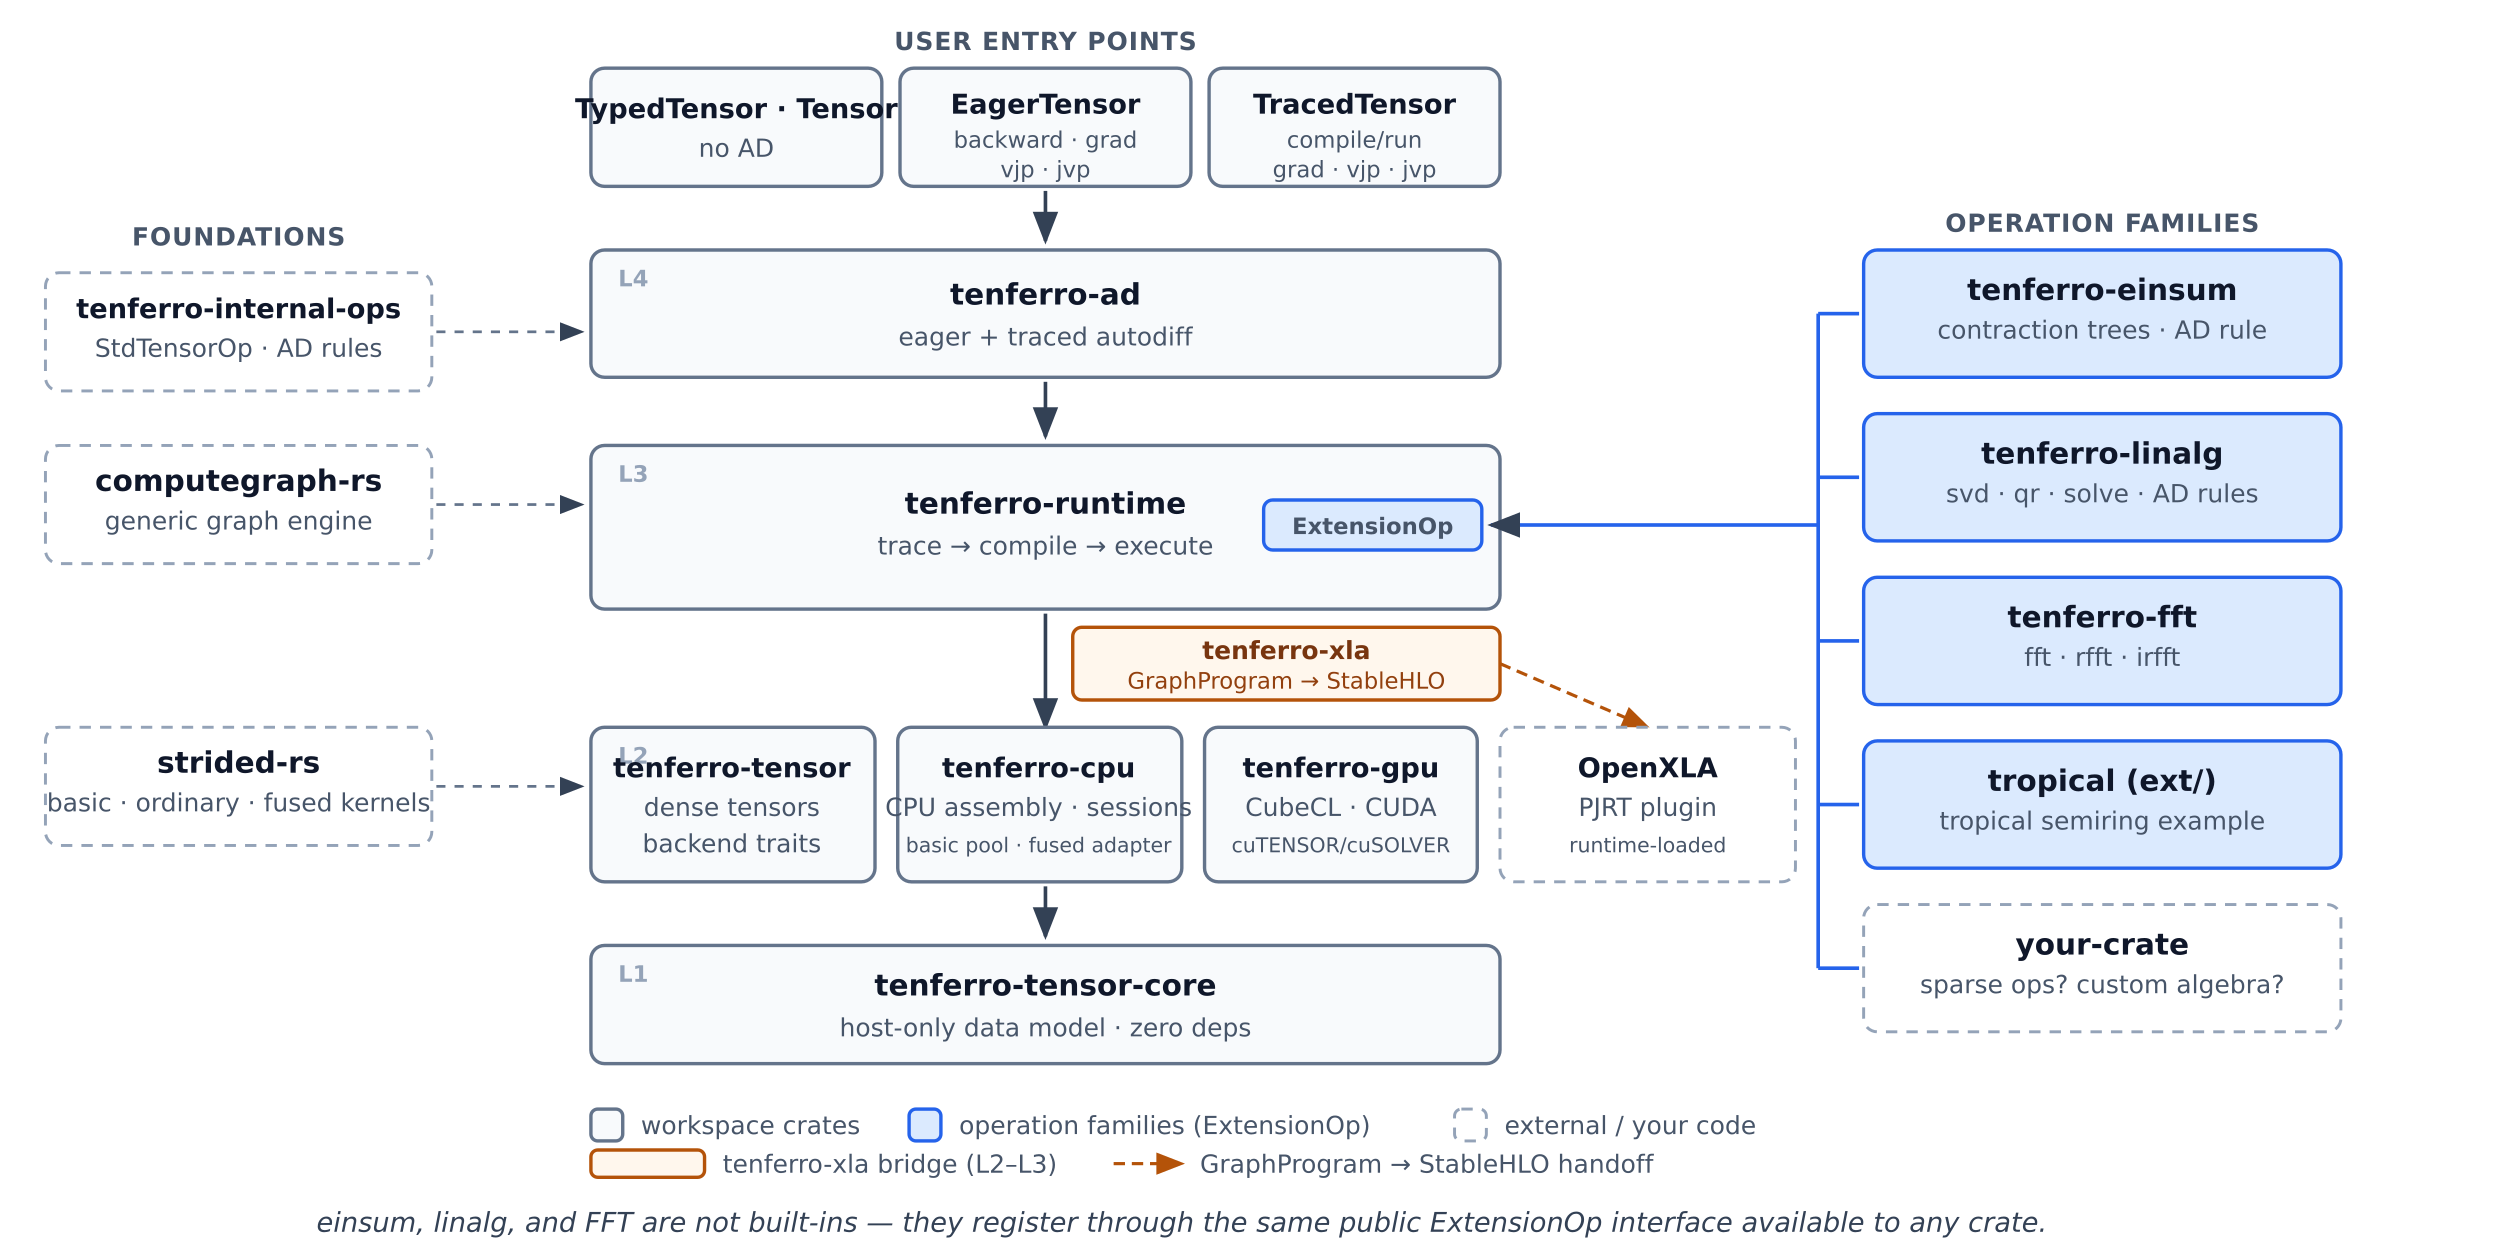
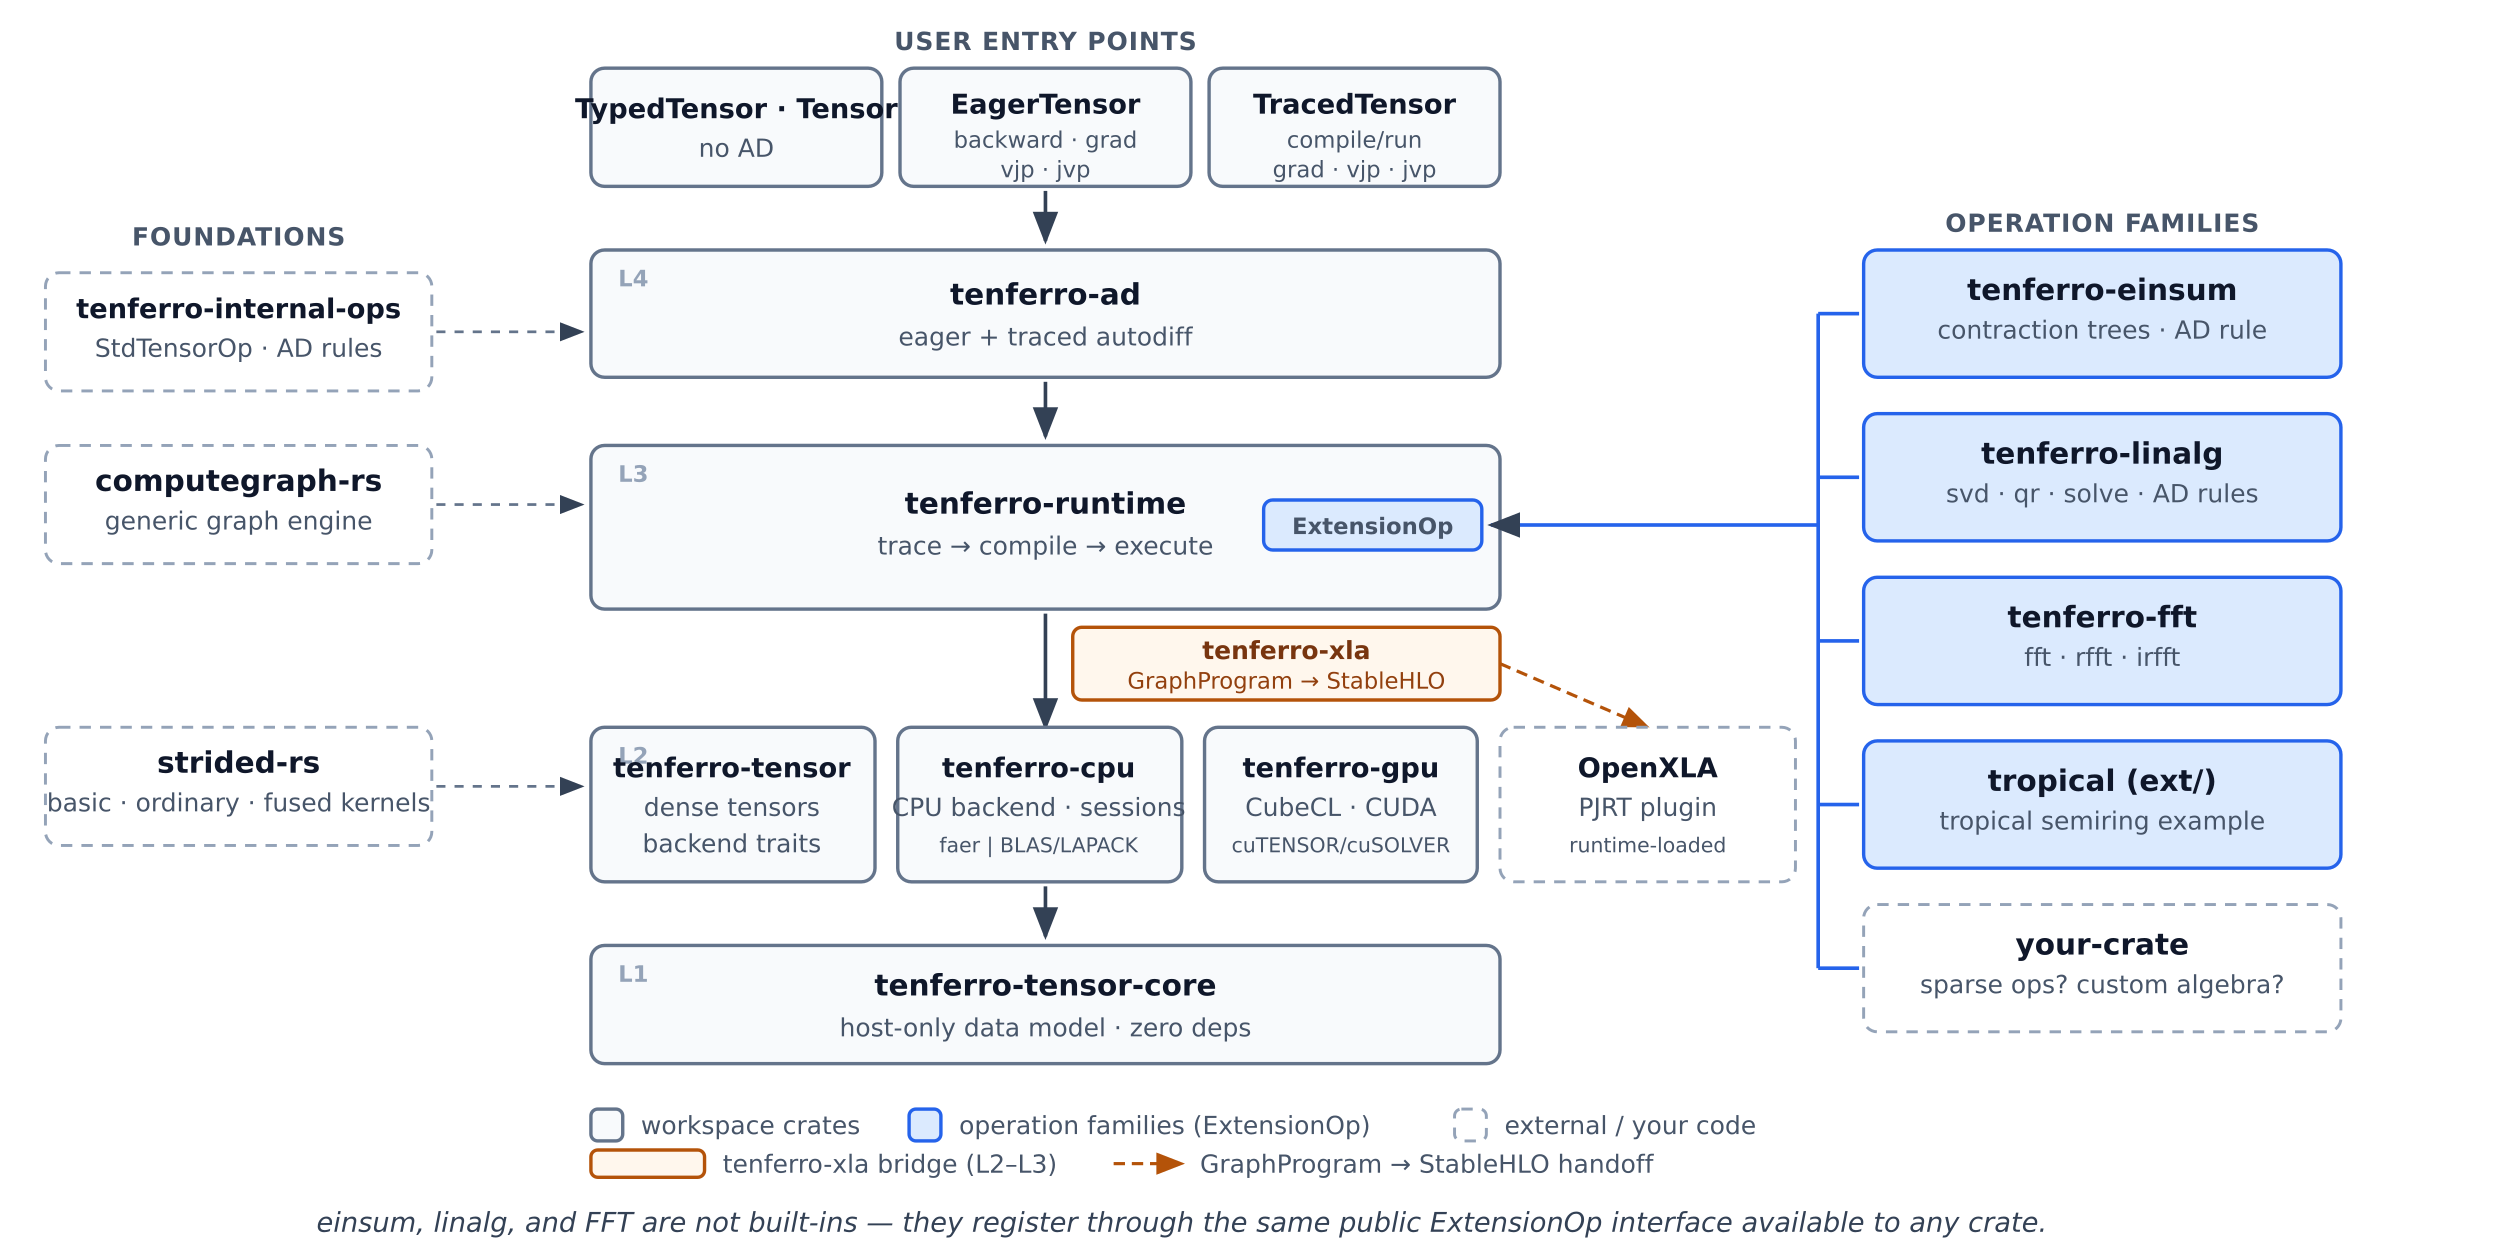
<svg xmlns="http://www.w3.org/2000/svg" viewBox="0 0 1100 550" role="img" aria-labelledby="tf-arch-title tf-arch-desc">
  <defs>
    <marker id="arr" markerWidth="9" markerHeight="7" refX="8" refY="3.5" orient="auto" markerUnits="strokeWidth">
      <path d="M 0 0 L 9 3.5 L 0 7 z" fill="#334155" />
    </marker>
    <marker id="arr-xla" markerWidth="9" markerHeight="7" refX="8" refY="3.5" orient="auto" markerUnits="strokeWidth">
      <path d="M 0 0 L 9 3.5 L 0 7 z" fill="#b45309" />
    </marker>
    <style>
      .box  { fill: #f8fafc; stroke: #64748b; stroke-width: 1.5; }
      .fam  { fill: #dbeafe; stroke: #2563eb; stroke-width: 1.5; }
      .xla  { fill: #fff7ed; stroke: #b45309; stroke-width: 1.5; }
      .ext  { fill: #ffffff; stroke: #94a3b8; stroke-width: 1.3; stroke-dasharray: 5 4; }
      .name { font-family: "DejaVu Sans"; font-size: 13px; font-weight: 700; fill: #0f172a; text-anchor: middle; }
      .sub  { font-family: "DejaVu Sans"; font-size: 11px; fill: #475569; text-anchor: middle; }
      .tag  { font-family: "DejaVu Sans"; font-size: 10px; font-weight: 700; fill: #94a3b8; }
      .hdr  { font-family: "DejaVu Sans"; font-size: 11px; font-weight: 700; fill: #475569; text-anchor: middle; letter-spacing: 0.4px; }
      .cap  { font-family: "DejaVu Sans"; font-size: 12px; font-style: italic; fill: #334155; text-anchor: middle; }
      .leg  { font-family: "DejaVu Sans"; font-size: 11px; fill: #475569; }
      .dep  { stroke: #334155; stroke-width: 1.6; marker-end: url(#arr); fill: none; }
      .use  { stroke: #64748b; stroke-width: 1.2; stroke-dasharray: 4 4; marker-end: url(#arr); fill: none; }
      .gp   { stroke: #b45309; stroke-width: 1.4; stroke-dasharray: 5 3; marker-end: url(#arr-xla); fill: none; }
      .bus  { stroke: #2563eb; stroke-width: 1.6; fill: none; }
      .busa { stroke: #2563eb; stroke-width: 1.6; marker-end: url(#arr); fill: none; }
    </style>
  </defs>
  <rect width="100%" height="100%" fill="#ffffff" />
  <text x="460" y="22" class="hdr">USER ENTRY POINTS</text>
  <rect x="260" y="30" width="128" height="52" rx="6" class="box" />
  <text x="324" y="52" class="name" style="font-size:12px">TypedTensor · Tensor</text>
  <text x="324" y="69" class="sub">no AD</text>
  <rect x="396" y="30" width="128" height="52" rx="6" class="box" />
  <text x="460" y="50" class="name" style="font-size:12px">EagerTensor</text>
  <text x="460" y="65" class="sub" style="font-size:10px">backward · grad</text>
  <text x="460" y="78" class="sub" style="font-size:10px">vjp · jvp</text>
  <rect x="532" y="30" width="128" height="52" rx="6" class="box" />
  <text x="596" y="50" class="name" style="font-size:12px">TracedTensor</text>
  <text x="596" y="65" class="sub" style="font-size:10px">compile/run</text>
  <text x="596" y="78" class="sub" style="font-size:10px">grad · vjp · jvp</text>
  <line x1="460" y1="84" x2="460" y2="106" class="dep" />
  <rect x="260" y="110" width="400" height="56" rx="6" class="box" />
  <text x="272" y="126" class="tag">L4</text>
  <text x="460" y="134" class="name">tenferro-ad</text>
  <text x="460" y="152" class="sub">eager + traced autodiff</text>
  <line x1="460" y1="168" x2="460" y2="192" class="dep" />
  <rect x="260" y="196" width="400" height="72" rx="6" class="box" />
  <text x="272" y="212" class="tag">L3</text>
  <text x="460" y="226" class="name">tenferro-runtime</text>
  <text x="460" y="244" class="sub">trace → compile → execute</text>
  <rect x="556" y="220" width="96" height="22" rx="4" class="fam" />
  <text x="604" y="235" class="sub" style="font-weight:700;font-size:10px">ExtensionOp</text>
  <rect x="472" y="276" width="188" height="32" rx="4" class="xla" />
  <text x="566" y="290" class="name" style="font-size:11px;fill:#78350f">tenferro-xla</text>
  <text x="566" y="303" class="sub" style="fill:#92400e;font-size:10px">GraphProgram → StableHLO</text>
  <line x1="660" y1="292" x2="725" y2="320" class="gp" />
  <line x1="460" y1="270" x2="460" y2="320" class="dep" />
  <rect x="260" y="320" width="125" height="68" rx="6" class="box" />
  <text x="272" y="336" class="tag">L2</text>
  <text x="322" y="342" class="name" style="font-size:12px">tenferro-tensor</text>
  <text x="322" y="359" class="sub">dense tensors</text>
  <text x="322" y="375" class="sub">backend traits</text>
  <rect x="395" y="320" width="125" height="68" rx="6" class="box" />
  <text x="457" y="342" class="name" style="font-size:12px">tenferro-cpu</text>
-   <text x="457" y="359" class="sub">CPU assembly · sessions</text>
-   <text x="457" y="375" class="sub" style="font-size:9px">basic pool · fused adapter</text>
+   <text x="457" y="359" class="sub">CPU backend · sessions</text>
+   <text x="457" y="375" class="sub" style="font-size:9px">faer | BLAS/LAPACK</text>
  <rect x="530" y="320" width="120" height="68" rx="6" class="box" />
  <text x="590" y="342" class="name" style="font-size:12px">tenferro-gpu</text>
  <text x="590" y="359" class="sub">CubeCL · CUDA</text>
  <text x="590" y="375" class="sub" style="font-size:9px">cuTENSOR/cuSOLVER</text>
  <rect x="660" y="320" width="130" height="68" rx="6" class="ext" />
  <text x="725" y="342" class="name" style="font-size:12px">OpenXLA</text>
  <text x="725" y="359" class="sub">PJRT plugin</text>
  <text x="725" y="375" class="sub" style="font-size:9px">runtime-loaded</text>
  <line x1="460" y1="390" x2="460" y2="412" class="dep" />
  <rect x="260" y="416" width="400" height="52" rx="6" class="box" />
  <text x="272" y="432" class="tag">L1</text>
  <text x="460" y="438" class="name">tenferro-tensor-core</text>
  <text x="460" y="456" class="sub">host-only data model · zero deps</text>
  <text x="105" y="108" class="hdr">FOUNDATIONS</text>
  <rect x="20" y="120" width="170" height="52" rx="6" class="ext" />
  <text x="105" y="140" class="name" style="font-size:12px">tenferro-internal-ops</text>
  <text x="105" y="157" class="sub">StdTensorOp · AD rules</text>
  <rect x="20" y="196" width="170" height="52" rx="6" class="ext" />
  <text x="105" y="216" class="name">computegraph-rs</text>
  <text x="105" y="233" class="sub">generic graph engine</text>
  <rect x="20" y="320" width="170" height="52" rx="6" class="ext" />
  <text x="105" y="340" class="name">strided-rs</text>
  <text x="105" y="357" class="sub">basic · ordinary · fused kernels</text>
  <line x1="192" y1="146" x2="256" y2="146" class="use" />
  <line x1="192" y1="222" x2="256" y2="222" class="use" />
  <line x1="192" y1="346" x2="256" y2="346" class="use" />
  <text x="925" y="102" class="hdr">OPERATION FAMILIES</text>
  <rect x="820" y="110" width="210" height="56" rx="6" class="fam" />
  <text x="925" y="132" class="name">tenferro-einsum</text>
  <text x="925" y="149" class="sub">contraction trees · AD rule</text>
  <rect x="820" y="182" width="210" height="56" rx="6" class="fam" />
  <text x="925" y="204" class="name">tenferro-linalg</text>
  <text x="925" y="221" class="sub">svd · qr · solve · AD rules</text>
  <rect x="820" y="254" width="210" height="56" rx="6" class="fam" />
  <text x="925" y="276" class="name">tenferro-fft</text>
  <text x="925" y="293" class="sub">fft · rfft · irfft</text>
  <rect x="820" y="326" width="210" height="56" rx="6" class="fam" />
  <text x="925" y="348" class="name">tropical (ext/)</text>
  <text x="925" y="365" class="sub">tropical semiring example</text>
  <rect x="820" y="398" width="210" height="56" rx="6" class="ext" />
  <text x="925" y="420" class="name">your-crate</text>
  <text x="925" y="437" class="sub">sparse ops? custom algebra?</text>
  <line x1="800" y1="138" x2="800" y2="426" class="bus" />
  <line x1="818" y1="138" x2="800" y2="138" class="bus" />
  <line x1="818" y1="210" x2="800" y2="210" class="bus" />
  <line x1="818" y1="282" x2="800" y2="282" class="bus" />
  <line x1="818" y1="354" x2="800" y2="354" class="bus" />
  <line x1="818" y1="426" x2="800" y2="426" class="bus" />
  <line x1="800" y1="231" x2="656" y2="231" class="busa" />
  <rect x="260" y="488" width="14" height="14" rx="3" class="box" />
  <text x="282" y="499" class="leg">workspace crates</text>
  <rect x="400" y="488" width="14" height="14" rx="3" class="fam" />
  <text x="422" y="499" class="leg">operation families (ExtensionOp)</text>
  <rect x="640" y="488" width="14" height="14" rx="3" class="ext" />
  <text x="662" y="499" class="leg">external / your code</text>
  <rect x="260" y="506" width="50" height="12" rx="3" class="xla" />
  <text x="318" y="516" class="leg">tenferro-xla bridge (L2–L3)</text>
  <line x1="490" y1="512" x2="520" y2="512" class="gp" />
  <text x="528" y="516" class="leg">GraphProgram → StableHLO handoff</text>
  <text x="520" y="542" class="cap">einsum, linalg, and FFT are not built-ins — they register through the same public ExtensionOp interface available to any crate.</text>
</svg>
